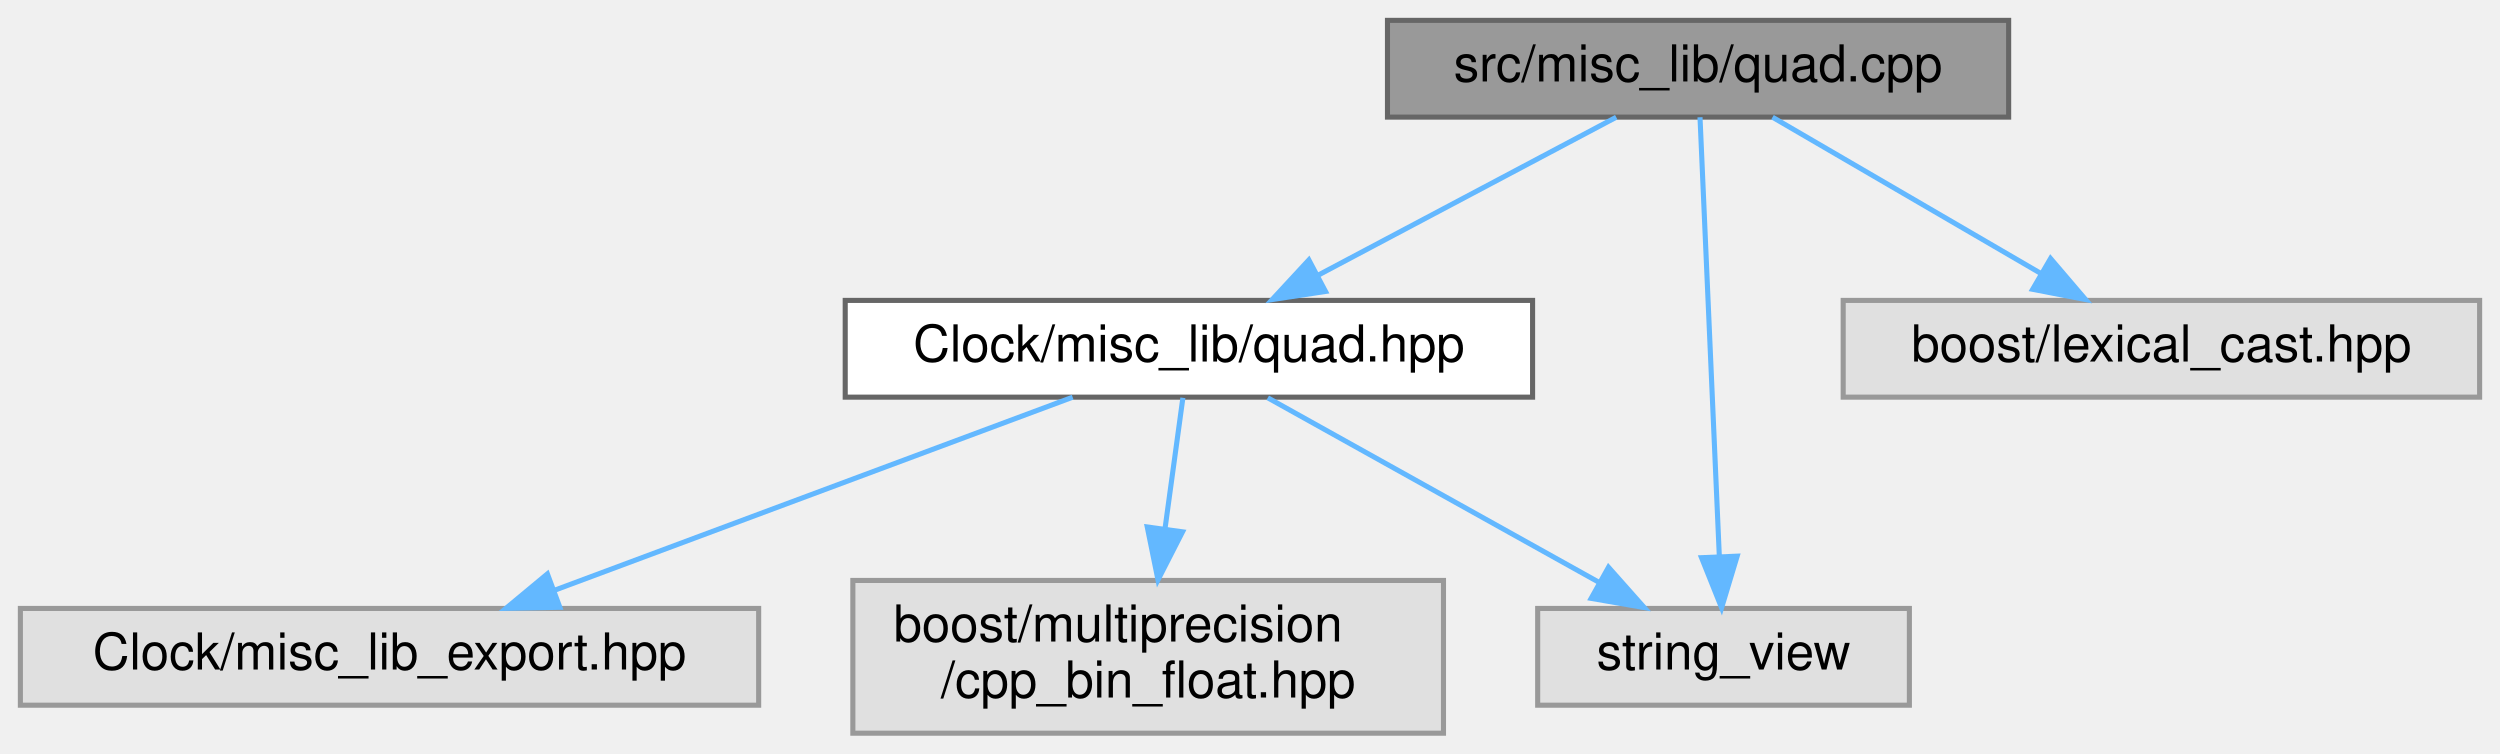
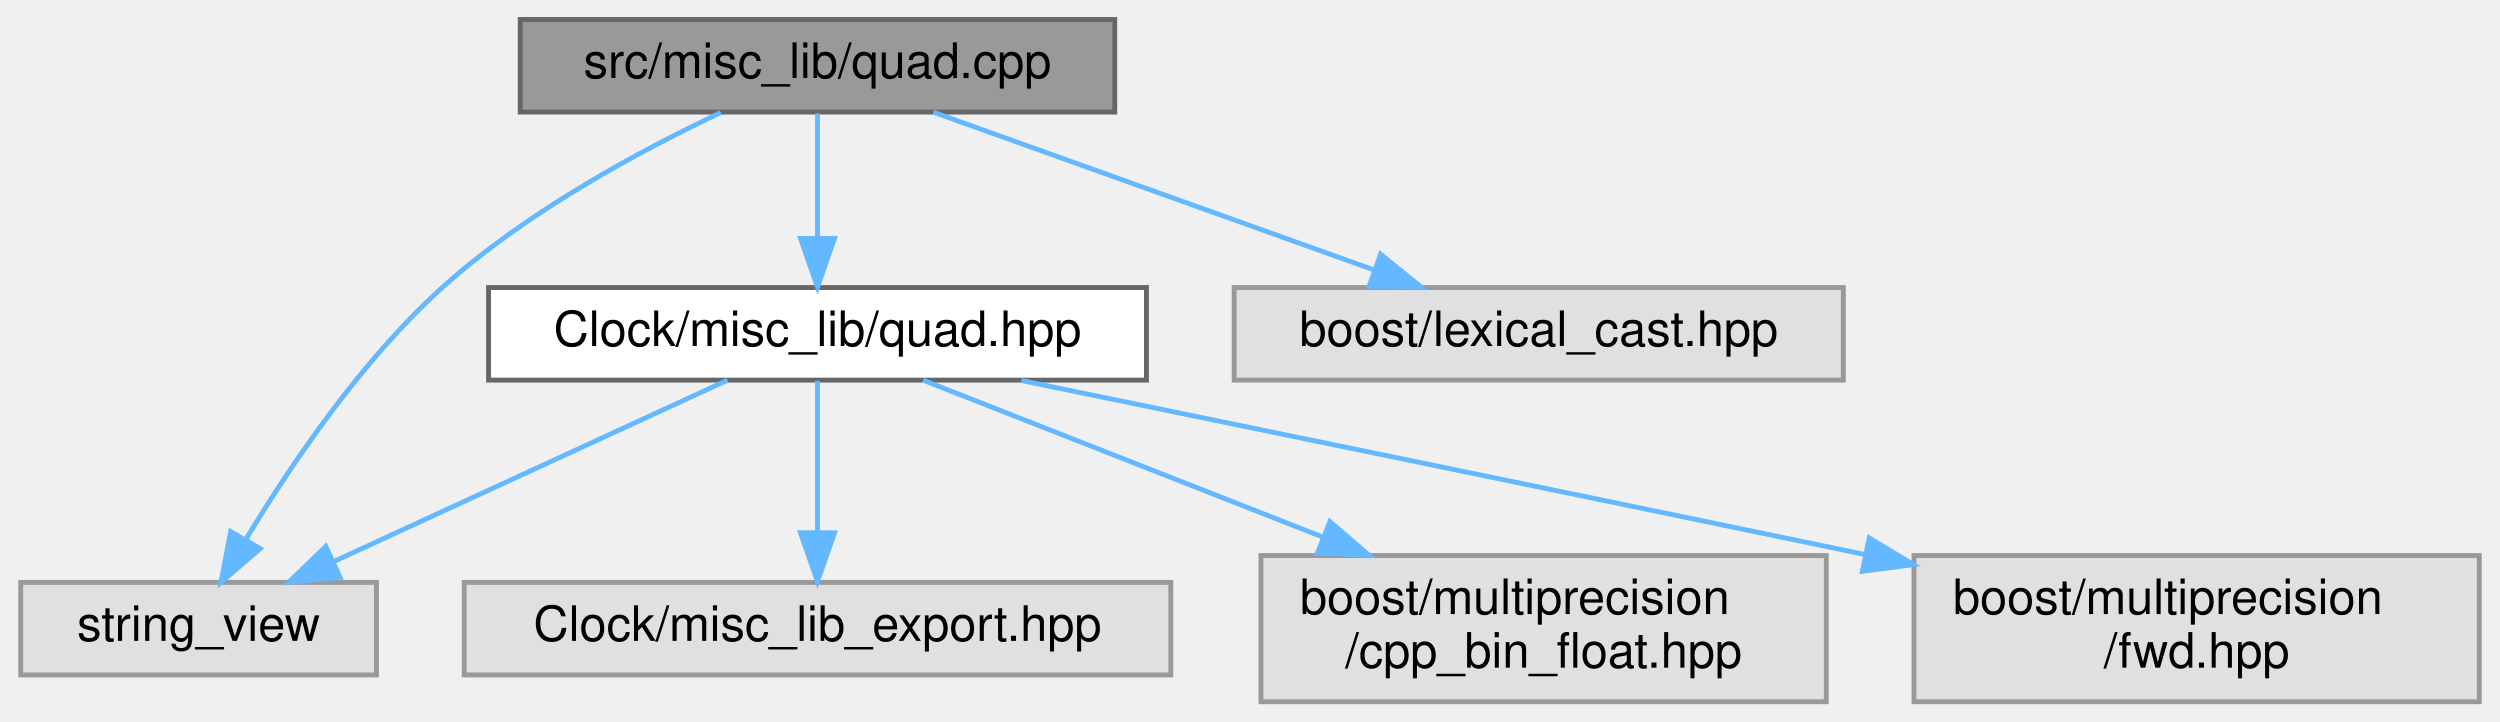
- <svg xmlns="http://www.w3.org/2000/svg" xmlns:xlink="http://www.w3.org/1999/xlink" width="491pt" height="148pt" viewBox="0.00 0.00 491.00 148.00">
+ <svg xmlns="http://www.w3.org/2000/svg" xmlns:xlink="http://www.w3.org/1999/xlink" width="513pt" height="148pt" viewBox="0.00 0.00 512.50 148.00">
  <g id="graph0" class="graph" transform="scale(1 1) rotate(0) translate(4 144)">
    <g id="Node000001" class="node">
      <g id="a_Node000001">
        <a xlink:title="Implementation of precision floating point.">
-           <polygon fill="#999999" stroke="#666666" points="390.5,-140 268.5,-140 268.5,-121 390.5,-121 390.5,-140" />
-           <text text-anchor="middle" x="329.5" y="-128" font-family="Helvetica,sans-Serif" font-size="10.00">src/misc_lib/quad.cpp</text>
+           <polygon fill="#999999" stroke="#666666" points="224.5,-140 102.5,-140 102.5,-121 224.5,-121 224.5,-140" />
+           <text text-anchor="middle" x="163.5" y="-128" font-family="Helvetica,sans-Serif" font-size="10.00">src/misc_lib/quad.cpp</text>
        </a>
      </g>
    </g>
    <g id="Node000002" class="node">
      <g id="a_Node000002">
        <a xlink:href="quad_8hpp.html" target="_top" xlink:title="Quad precision floating-point type and utilities.">
-           <polygon fill="white" stroke="#666666" points="297,-85 162,-85 162,-66 297,-66 297,-85" />
-           <text text-anchor="middle" x="229.5" y="-73" font-family="Helvetica,sans-Serif" font-size="10.00">Clock/misc_lib/quad.hpp</text>
+           <polygon fill="white" stroke="#666666" points="231,-85 96,-85 96,-66 231,-66 231,-85" />
+           <text text-anchor="middle" x="163.5" y="-73" font-family="Helvetica,sans-Serif" font-size="10.00">Clock/misc_lib/quad.hpp</text>
        </a>
      </g>
    </g>
    <g id="edge1_Node000001_Node000002" class="edge">
      <g id="a_edge1_Node000001_Node000002">
        <a xlink:title=" ">
-           <path fill="none" stroke="#63b8ff" d="M313.43,-120.98C297.64,-112.61 273.28,-99.7 254.87,-89.95" />
-           <polygon fill="#63b8ff" stroke="#63b8ff" points="256.33,-86.76 245.86,-85.17 253.06,-92.95 256.33,-86.76" />
+           <path fill="none" stroke="#63b8ff" d="M163.5,-120.75C163.5,-113.8 163.5,-103.85 163.5,-95.13" />
+           <polygon fill="#63b8ff" stroke="#63b8ff" points="167,-95.09 163.5,-85.09 160,-95.09 167,-95.09" />
        </a>
      </g>
    </g>
    <g id="Node000004" class="node">
      <g id="a_Node000004">
        <a xlink:title=" ">
-           <polygon fill="#e0e0e0" stroke="#999999" points="371,-24.5 298,-24.5 298,-5.5 371,-5.5 371,-24.5" />
-           <text text-anchor="middle" x="334.5" y="-12.5" font-family="Helvetica,sans-Serif" font-size="10.00">string_view</text>
+           <polygon fill="#e0e0e0" stroke="#999999" points="73,-24.5 0,-24.5 0,-5.5 73,-5.5 73,-24.5" />
+           <text text-anchor="middle" x="36.5" y="-12.5" font-family="Helvetica,sans-Serif" font-size="10.00">string_view</text>
        </a>
      </g>
    </g>
-     <g id="edge5_Node000001_Node000004" class="edge">
-       <g id="a_edge5_Node000001_Node000004">
+     <g id="edge6_Node000001_Node000004" class="edge">
+       <g id="a_edge6_Node000001_Node000004">
        <a xlink:title=" ">
-           <path fill="none" stroke="#63b8ff" d="M329.88,-120.97C330.68,-102.73 332.58,-59.57 333.68,-34.64" />
-           <polygon fill="#63b8ff" stroke="#63b8ff" points="337.18,-34.77 334.12,-24.63 330.18,-34.47 337.18,-34.77" />
+           <path fill="none" stroke="#63b8ff" d="M143.67,-120.91C127.18,-113.12 103.7,-100.51 86.5,-85 69.74,-69.88 55.2,-48.27 46.18,-33.28" />
+           <polygon fill="#63b8ff" stroke="#63b8ff" points="49.14,-31.41 41.09,-24.52 43.09,-34.93 49.14,-31.41" />
+         </a>
+       </g>
+     </g>
+     <g id="Node000007" class="node">
+       <g id="a_Node000007">
+         <a xlink:title=" ">
+           <polygon fill="#e0e0e0" stroke="#999999" points="374,-85 249,-85 249,-66 374,-66 374,-85" />
+           <text text-anchor="middle" x="311.5" y="-73" font-family="Helvetica,sans-Serif" font-size="10.00">boost/lexical_cast.hpp</text>
+         </a>
+       </g>
+     </g>
+     <g id="edge7_Node000001_Node000007" class="edge">
+       <g id="a_edge7_Node000001_Node000007">
+         <a xlink:title=" ">
+           <path fill="none" stroke="#63b8ff" d="M187.28,-120.98C211.73,-112.23 250.03,-98.51 277.65,-88.62" />
+           <polygon fill="#63b8ff" stroke="#63b8ff" points="279.05,-91.84 287.29,-85.17 276.69,-85.25 279.05,-91.84" />
+         </a>
+       </g>
+     </g>
+     <g id="Node000003" class="node">
+       <g id="a_Node000003">
+         <a xlink:title=" ">
+           <polygon fill="#e0e0e0" stroke="#999999" points="236,-24.5 91,-24.5 91,-5.5 236,-5.5 236,-24.5" />
+           <text text-anchor="middle" x="163.5" y="-12.5" font-family="Helvetica,sans-Serif" font-size="10.00">Clock/misc_lib_export.hpp</text>
+         </a>
+       </g>
+     </g>
+     <g id="edge2_Node000002_Node000003" class="edge">
+       <g id="a_edge2_Node000002_Node000003">
+         <a xlink:title=" ">
+           <path fill="none" stroke="#63b8ff" d="M163.5,-65.87C163.5,-57.75 163.5,-45.31 163.5,-34.89" />
+           <polygon fill="#63b8ff" stroke="#63b8ff" points="167,-34.67 163.5,-24.67 160,-34.67 167,-34.67" />
+         </a>
+       </g>
+     </g>
+     <g id="edge3_Node000002_Node000004" class="edge">
+       <g id="a_edge3_Node000002_Node000004">
+         <a xlink:title=" ">
+           <path fill="none" stroke="#63b8ff" d="M145.03,-65.99C123.78,-56.2 88.65,-40.02 64.13,-28.73" />
+           <polygon fill="#63b8ff" stroke="#63b8ff" points="65.54,-25.52 54.99,-24.52 62.61,-31.88 65.54,-25.52" />
+         </a>
+       </g>
+     </g>
+     <g id="Node000005" class="node">
+       <g id="a_Node000005">
+         <a xlink:title=" ">
+           <polygon fill="#e0e0e0" stroke="#999999" points="370.5,-30 254.5,-30 254.5,0 370.5,0 370.5,-30" />
+           <text text-anchor="start" x="262.5" y="-18" font-family="Helvetica,sans-Serif" font-size="10.00">boost/multiprecision</text>
+           <text text-anchor="middle" x="312.5" y="-7" font-family="Helvetica,sans-Serif" font-size="10.00">/cpp_bin_float.hpp</text>
+         </a>
+       </g>
+     </g>
+     <g id="edge4_Node000002_Node000005" class="edge">
+       <g id="a_edge4_Node000002_Node000005">
+         <a xlink:title=" ">
+           <path fill="none" stroke="#63b8ff" d="M185.17,-65.99C206.61,-57.57 240.08,-44.43 267.33,-33.73" />
+           <polygon fill="#63b8ff" stroke="#63b8ff" points="268.65,-36.98 276.68,-30.06 266.09,-30.46 268.65,-36.98" />
        </a>
      </g>
    </g>
    <g id="Node000006" class="node">
      <g id="a_Node000006">
        <a xlink:title=" ">
-           <polygon fill="#e0e0e0" stroke="#999999" points="483,-85 358,-85 358,-66 483,-66 483,-85" />
-           <text text-anchor="middle" x="420.5" y="-73" font-family="Helvetica,sans-Serif" font-size="10.00">boost/lexical_cast.hpp</text>
+           <polygon fill="#e0e0e0" stroke="#999999" points="504.5,-30 388.5,-30 388.5,0 504.5,0 504.5,-30" />
+           <text text-anchor="start" x="396.5" y="-18" font-family="Helvetica,sans-Serif" font-size="10.00">boost/multiprecision</text>
+           <text text-anchor="middle" x="446.5" y="-7" font-family="Helvetica,sans-Serif" font-size="10.00">/fwd.hpp</text>
        </a>
      </g>
    </g>
-     <g id="edge6_Node000001_Node000006" class="edge">
-       <g id="a_edge6_Node000001_Node000006">
+     <g id="edge5_Node000002_Node000006" class="edge">
+       <g id="a_edge5_Node000002_Node000006">
        <a xlink:title=" ">
-           <path fill="none" stroke="#63b8ff" d="M344.12,-120.98C358.36,-112.69 380.25,-99.94 396.95,-90.22" />
-           <polygon fill="#63b8ff" stroke="#63b8ff" points="398.73,-93.23 405.61,-85.17 395.21,-87.18 398.73,-93.23" />
-         </a>
-       </g>
-     </g>
-     <g id="Node000003" class="node">
-       <g id="a_Node000003">
-         <a xlink:title=" ">
-           <polygon fill="#e0e0e0" stroke="#999999" points="145,-24.5 0,-24.5 0,-5.5 145,-5.5 145,-24.5" />
-           <text text-anchor="middle" x="72.5" y="-12.5" font-family="Helvetica,sans-Serif" font-size="10.00">Clock/misc_lib_export.hpp</text>
-         </a>
-       </g>
-     </g>
-     <g id="edge2_Node000002_Node000003" class="edge">
-       <g id="a_edge2_Node000002_Node000003">
-         <a xlink:title=" ">
-           <path fill="none" stroke="#63b8ff" d="M206.67,-65.99C179.93,-56.03 135.42,-39.45 105.06,-28.13" />
-           <polygon fill="#63b8ff" stroke="#63b8ff" points="105.95,-24.73 95.36,-24.52 103.51,-31.29 105.95,-24.73" />
-         </a>
-       </g>
-     </g>
-     <g id="edge3_Node000002_Node000004" class="edge">
-       <g id="a_edge3_Node000002_Node000004">
-         <a xlink:title=" ">
-           <path fill="none" stroke="#63b8ff" d="M244.99,-65.87C262.13,-56.32 289.97,-40.81 310.06,-29.62" />
-           <polygon fill="#63b8ff" stroke="#63b8ff" points="311.91,-32.59 318.94,-24.67 308.5,-26.48 311.91,-32.59" />
-         </a>
-       </g>
-     </g>
-     <g id="Node000005" class="node">
-       <g id="a_Node000005">
-         <a xlink:title=" ">
-           <polygon fill="#e0e0e0" stroke="#999999" points="279.5,-30 163.5,-30 163.5,0 279.5,0 279.5,-30" />
-           <text text-anchor="start" x="171.5" y="-18" font-family="Helvetica,sans-Serif" font-size="10.00">boost/multiprecision</text>
-           <text text-anchor="middle" x="221.5" y="-7" font-family="Helvetica,sans-Serif" font-size="10.00">/cpp_bin_float.hpp</text>
-         </a>
-       </g>
-     </g>
-     <g id="edge4_Node000002_Node000005" class="edge">
-       <g id="a_edge4_Node000002_Node000005">
-         <a xlink:title=" ">
-           <path fill="none" stroke="#63b8ff" d="M228.32,-65.87C227.39,-59.11 226.06,-49.35 224.82,-40.26" />
-           <polygon fill="#63b8ff" stroke="#63b8ff" points="228.25,-39.55 223.43,-30.11 221.32,-40.5 228.25,-39.55" />
+           <path fill="none" stroke="#63b8ff" d="M205.32,-65.92C246.71,-57.42 312.17,-43.96 378.22,-30.26" />
+           <polygon fill="#63b8ff" stroke="#63b8ff" points="379.32,-33.61 388.4,-28.15 377.89,-26.76 379.32,-33.61" />
        </a>
      </g>
    </g>
  </g>
</svg>
